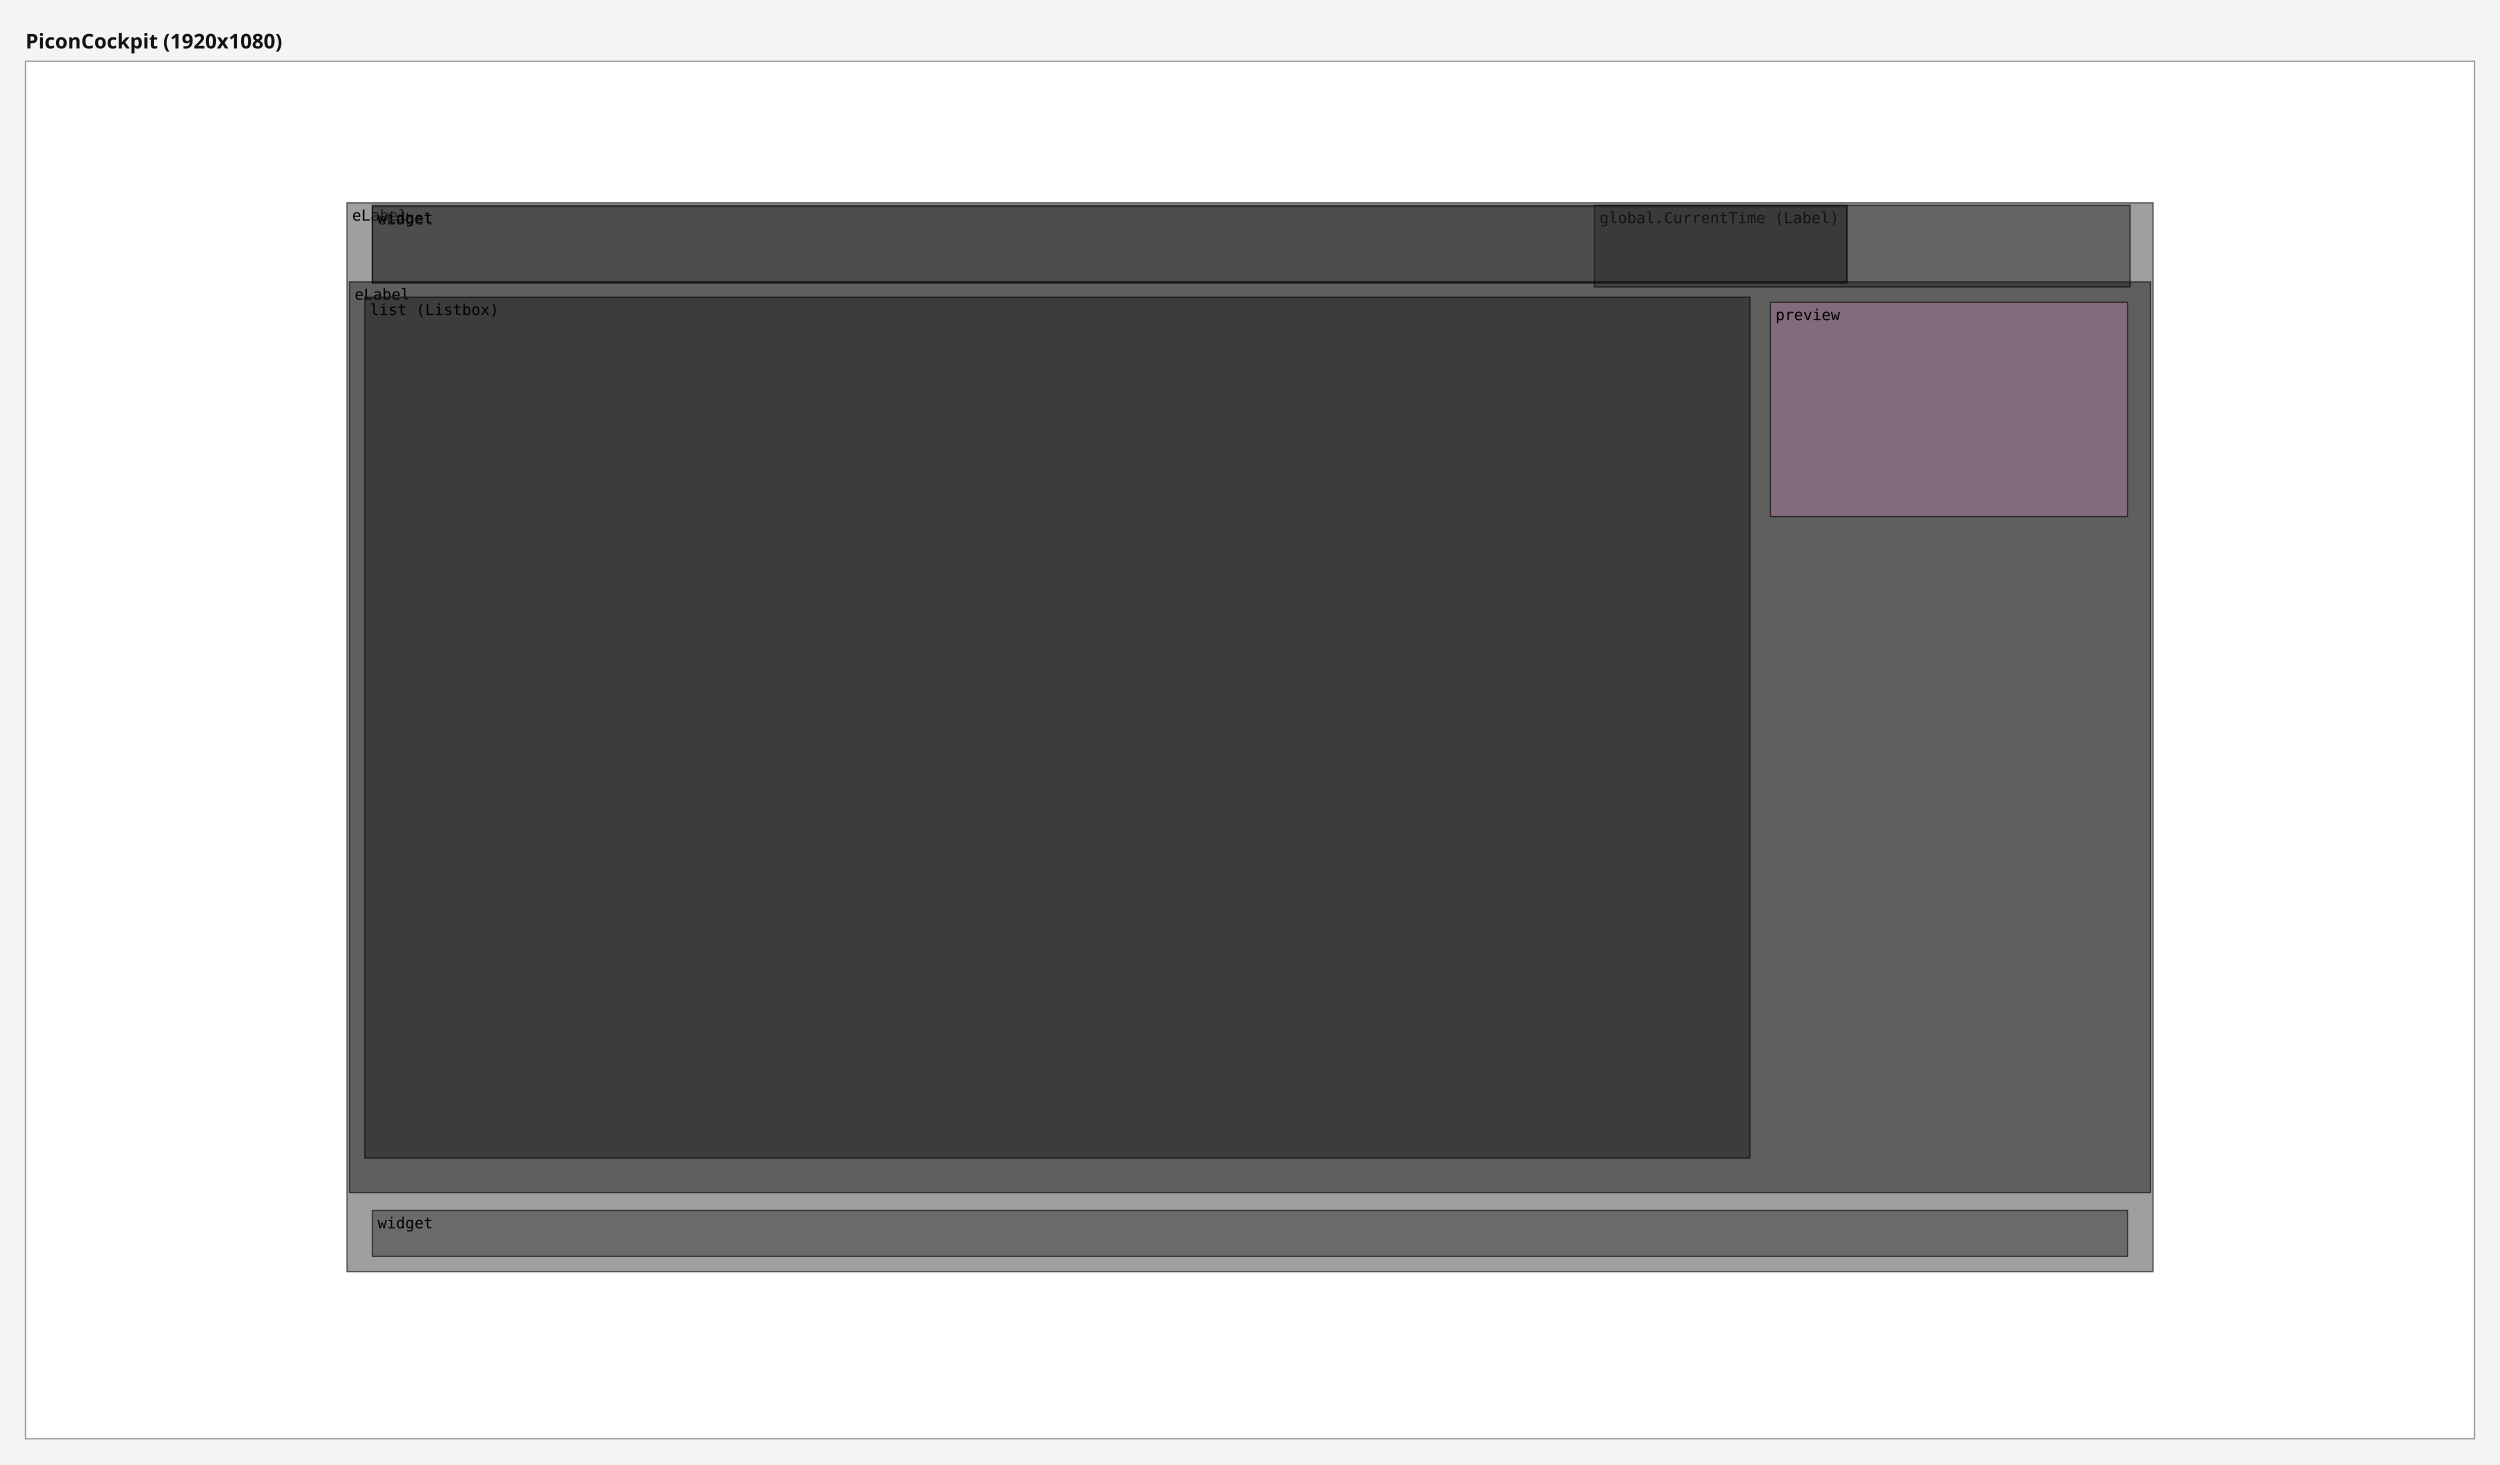
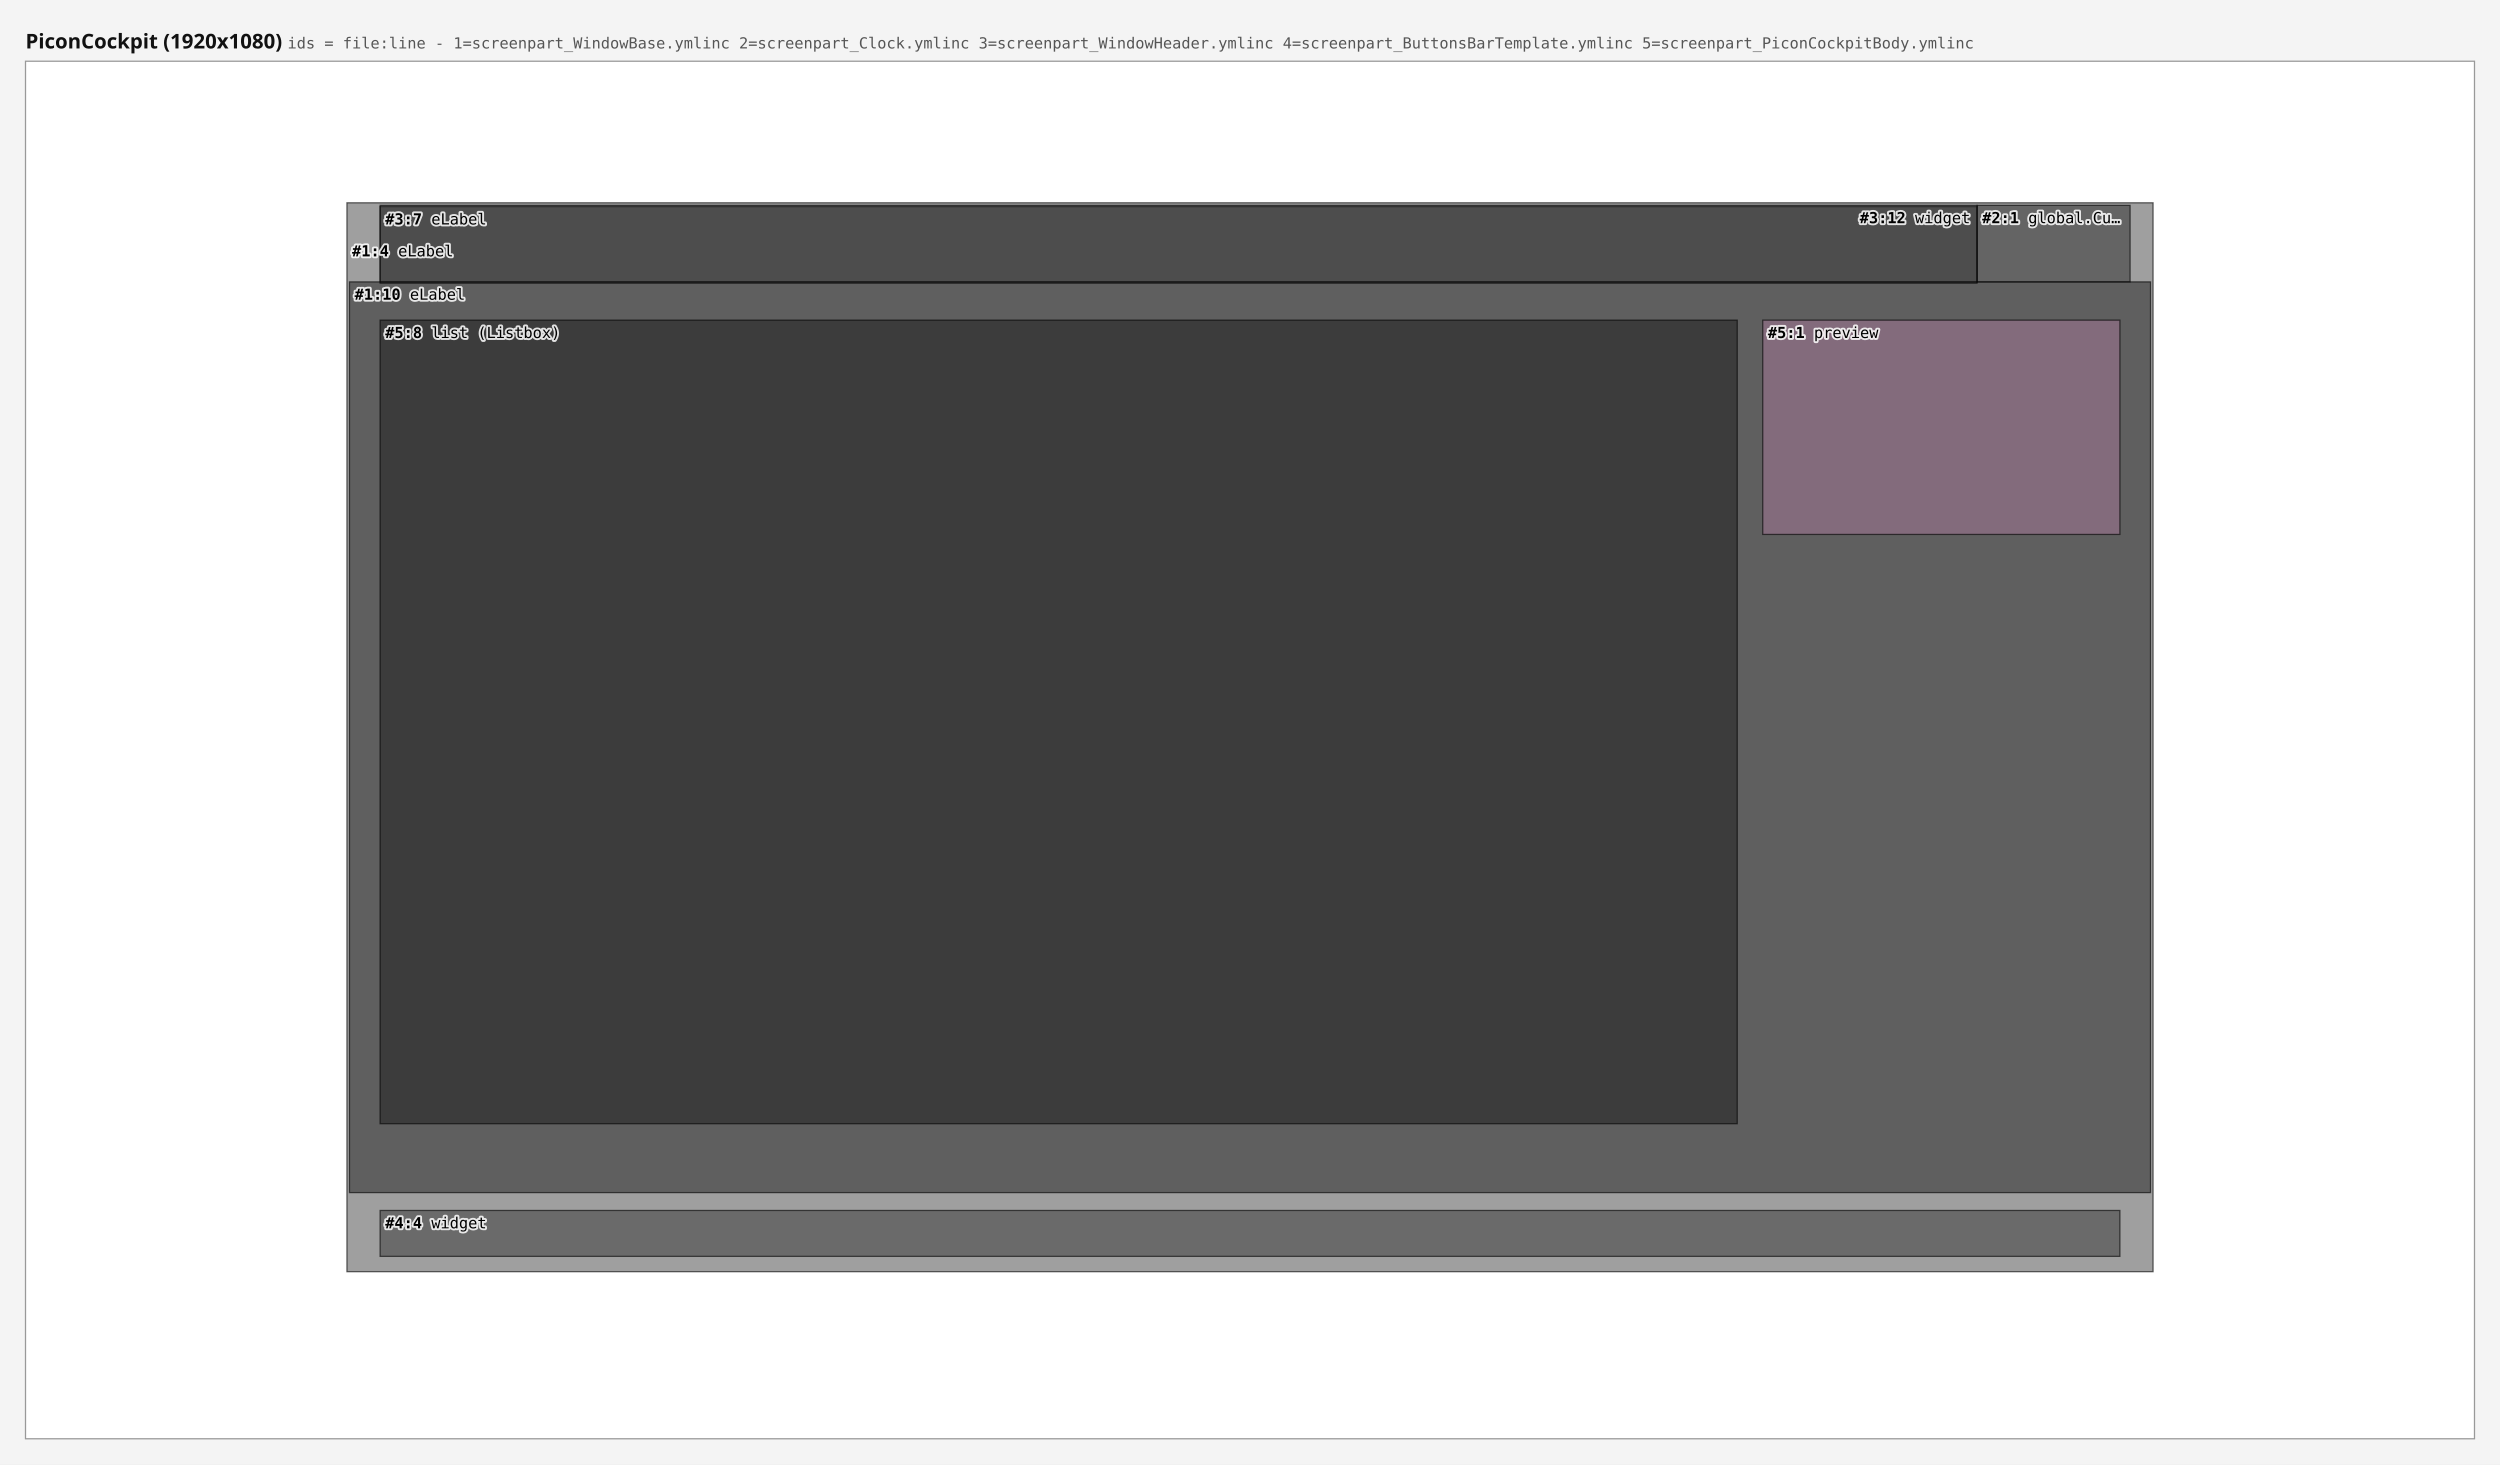
<svg xmlns="http://www.w3.org/2000/svg" width="1960" height="1148" viewBox="0 0 1960 1148">
  <rect x="0" y="0" width="1960" height="1148" fill="#f4f4f4" />
-   <text x="20" y="38" font-family="sans-serif" font-size="16" font-weight="bold" fill="#111111">PiconCockpit (1920x1080)</text>
+   <text x="20" y="38" font-family="sans-serif" font-size="16" font-weight="bold" fill="#111111">PiconCockpit (1920x1080) <tspan font-family="monospace" font-size="12" font-weight="normal" fill="#555555">ids = file:line - 1=screenpart_WindowBase.ymlinc  2=screenpart_Clock.ymlinc  3=screenpart_WindowHeader.ymlinc  4=screenpart_ButtonsBarTemplate.ymlinc  5=screenpart_PiconCockpitBody.ymlinc</tspan>
+   </text>
  <g data-screen="0" transform="translate(20,48)">
    <rect x="0" y="0" width="1920" height="1080" fill="#ffffff" stroke="#999999" stroke-width="1" />
-     <g>
-       <rect data-ref="0:0" x="252" y="111" width="1416" height="838" fill="#2c2c2c" fill-opacity="0.45" stroke="#000000" stroke-opacity="0.6" stroke-width="1" />
-       <text x="256" y="125" font-family="monospace" font-size="12" fill="#000000">eLabel</text>
-     </g>
-     <g>
-       <rect data-ref="0:1" x="254" y="173" width="1412" height="714" fill="#121212" fill-opacity="0.45" stroke="#000000" stroke-opacity="0.6" stroke-width="1" />
-       <text x="258" y="187" font-family="monospace" font-size="12" fill="#000000">eLabel</text>
-     </g>
-     <g>
-       <rect data-ref="0:7" x="266" y="185" width="1086" height="675" fill="#121212" fill-opacity="0.45" stroke="#000000" stroke-opacity="0.6" stroke-width="1" />
-       <text x="270" y="199" font-family="monospace" font-size="12" fill="#000000">list (Listbox)</text>
-     </g>
-     <g>
-       <rect data-ref="0:6" x="1368" y="189" width="280" height="168" fill="#b07aa1" fill-opacity="0.45" stroke="#000000" stroke-opacity="0.6" stroke-width="1" />
-       <text x="1372" y="203" font-family="monospace" font-size="12" fill="#000000">preview</text>
-     </g>
-     <g>
-       <rect data-ref="0:2" x="272" y="901" width="1376" height="36" fill="#2c2c2c" fill-opacity="0.45" stroke="#000000" stroke-opacity="0.6" stroke-width="1" />
-       <text x="276" y="915" font-family="monospace" font-size="12" fill="#000000">widget</text>
-     </g>
-     <g>
-       <rect data-ref="0:4" x="272" y="114" width="1156" height="60" fill="#2c2c2c" fill-opacity="0.45" stroke="#000000" stroke-opacity="0.6" stroke-width="1" />
-       <text x="276" y="128" font-family="monospace" font-size="12" fill="#000000">eLabel</text>
-     </g>
-     <g>
-       <rect data-ref="0:3" x="1230" y="113" width="420" height="64" fill="#1d1d1d" fill-opacity="0.45" stroke="#000000" stroke-opacity="0.6" stroke-width="1" />
-       <text x="1234" y="127" font-family="monospace" font-size="12" fill="#000000">global.CurrentTime (Label)</text>
-     </g>
-     <g>
-       <rect data-ref="0:5" x="272" y="113" width="1156" height="60" fill="#2c2c2c" fill-opacity="0.45" stroke="#000000" stroke-opacity="0.6" stroke-width="1" />
-       <text x="276" y="127" font-family="monospace" font-size="12" fill="#000000">widget</text>
+     <rect data-ref="0:0" data-src="screenpart_WindowBase.ymlinc:4" x="252" y="111" width="1416" height="838" fill="#2c2c2c" fill-opacity="0.45" stroke="#000000" stroke-opacity="0.6" stroke-width="1" />
+     <rect data-ref="0:1" data-src="screenpart_WindowBase.ymlinc:10" x="254" y="173" width="1412" height="714" fill="#121212" fill-opacity="0.45" stroke="#000000" stroke-opacity="0.6" stroke-width="1" />
+     <rect data-ref="0:7" data-src="screenpart_PiconCockpitBody.ymlinc:8" x="278" y="203" width="1064" height="630" fill="#121212" fill-opacity="0.45" stroke="#000000" stroke-opacity="0.6" stroke-width="1" />
+     <rect data-ref="0:6" data-src="screenpart_PiconCockpitBody.ymlinc:1" x="1362" y="203" width="280" height="168" fill="#b07aa1" fill-opacity="0.45" stroke="#000000" stroke-opacity="0.6" stroke-width="1" />
+     <rect data-ref="0:5" data-src="screenpart_ButtonsBarTemplate.ymlinc:4" x="278" y="901" width="1364" height="36" fill="#2c2c2c" fill-opacity="0.45" stroke="#000000" stroke-opacity="0.6" stroke-width="1" />
+     <rect data-ref="0:3" data-src="screenpart_WindowHeader.ymlinc:7" x="278" y="114" width="1252" height="60" fill="#2c2c2c" fill-opacity="0.45" stroke="#000000" stroke-opacity="0.6" stroke-width="1" />
+     <rect data-ref="0:2" data-src="screenpart_Clock.ymlinc:1" x="1530" y="113" width="120" height="60" fill="#1d1d1d" fill-opacity="0.45" stroke="#000000" stroke-opacity="0.6" stroke-width="1" />
+     <rect data-ref="0:4" data-src="screenpart_WindowHeader.ymlinc:12" x="278" y="113" width="1252" height="60" fill="#2c2c2c" fill-opacity="0.45" stroke="#000000" stroke-opacity="0.6" stroke-width="1" />
+     <g pointer-events="none" font-family="monospace" font-size="12" fill="#000000" stroke="#ffffff" stroke-width="3" stroke-opacity="0.85" stroke-linejoin="round" paint-order="stroke">
+       <text x="256" y="153">
+         <tspan font-weight="bold">#1:4</tspan> eLabel</text>
+       <text x="258" y="187">
+         <tspan font-weight="bold">#1:10</tspan> eLabel</text>
+       <text x="282" y="217">
+         <tspan font-weight="bold">#5:8</tspan> list (Listbox)</text>
+       <text x="1366" y="217">
+         <tspan font-weight="bold">#5:1</tspan> preview</text>
+       <text x="282" y="915">
+         <tspan font-weight="bold">#4:4</tspan> widget</text>
+       <text x="282" y="128">
+         <tspan font-weight="bold">#3:7</tspan> eLabel</text>
+       <text x="1534" y="127">
+         <tspan font-weight="bold">#2:1</tspan> global.Cu…</text>
+       <text x="1438" y="127">
+         <tspan font-weight="bold">#3:12</tspan> widget</text>
    </g>
  </g>
</svg>
